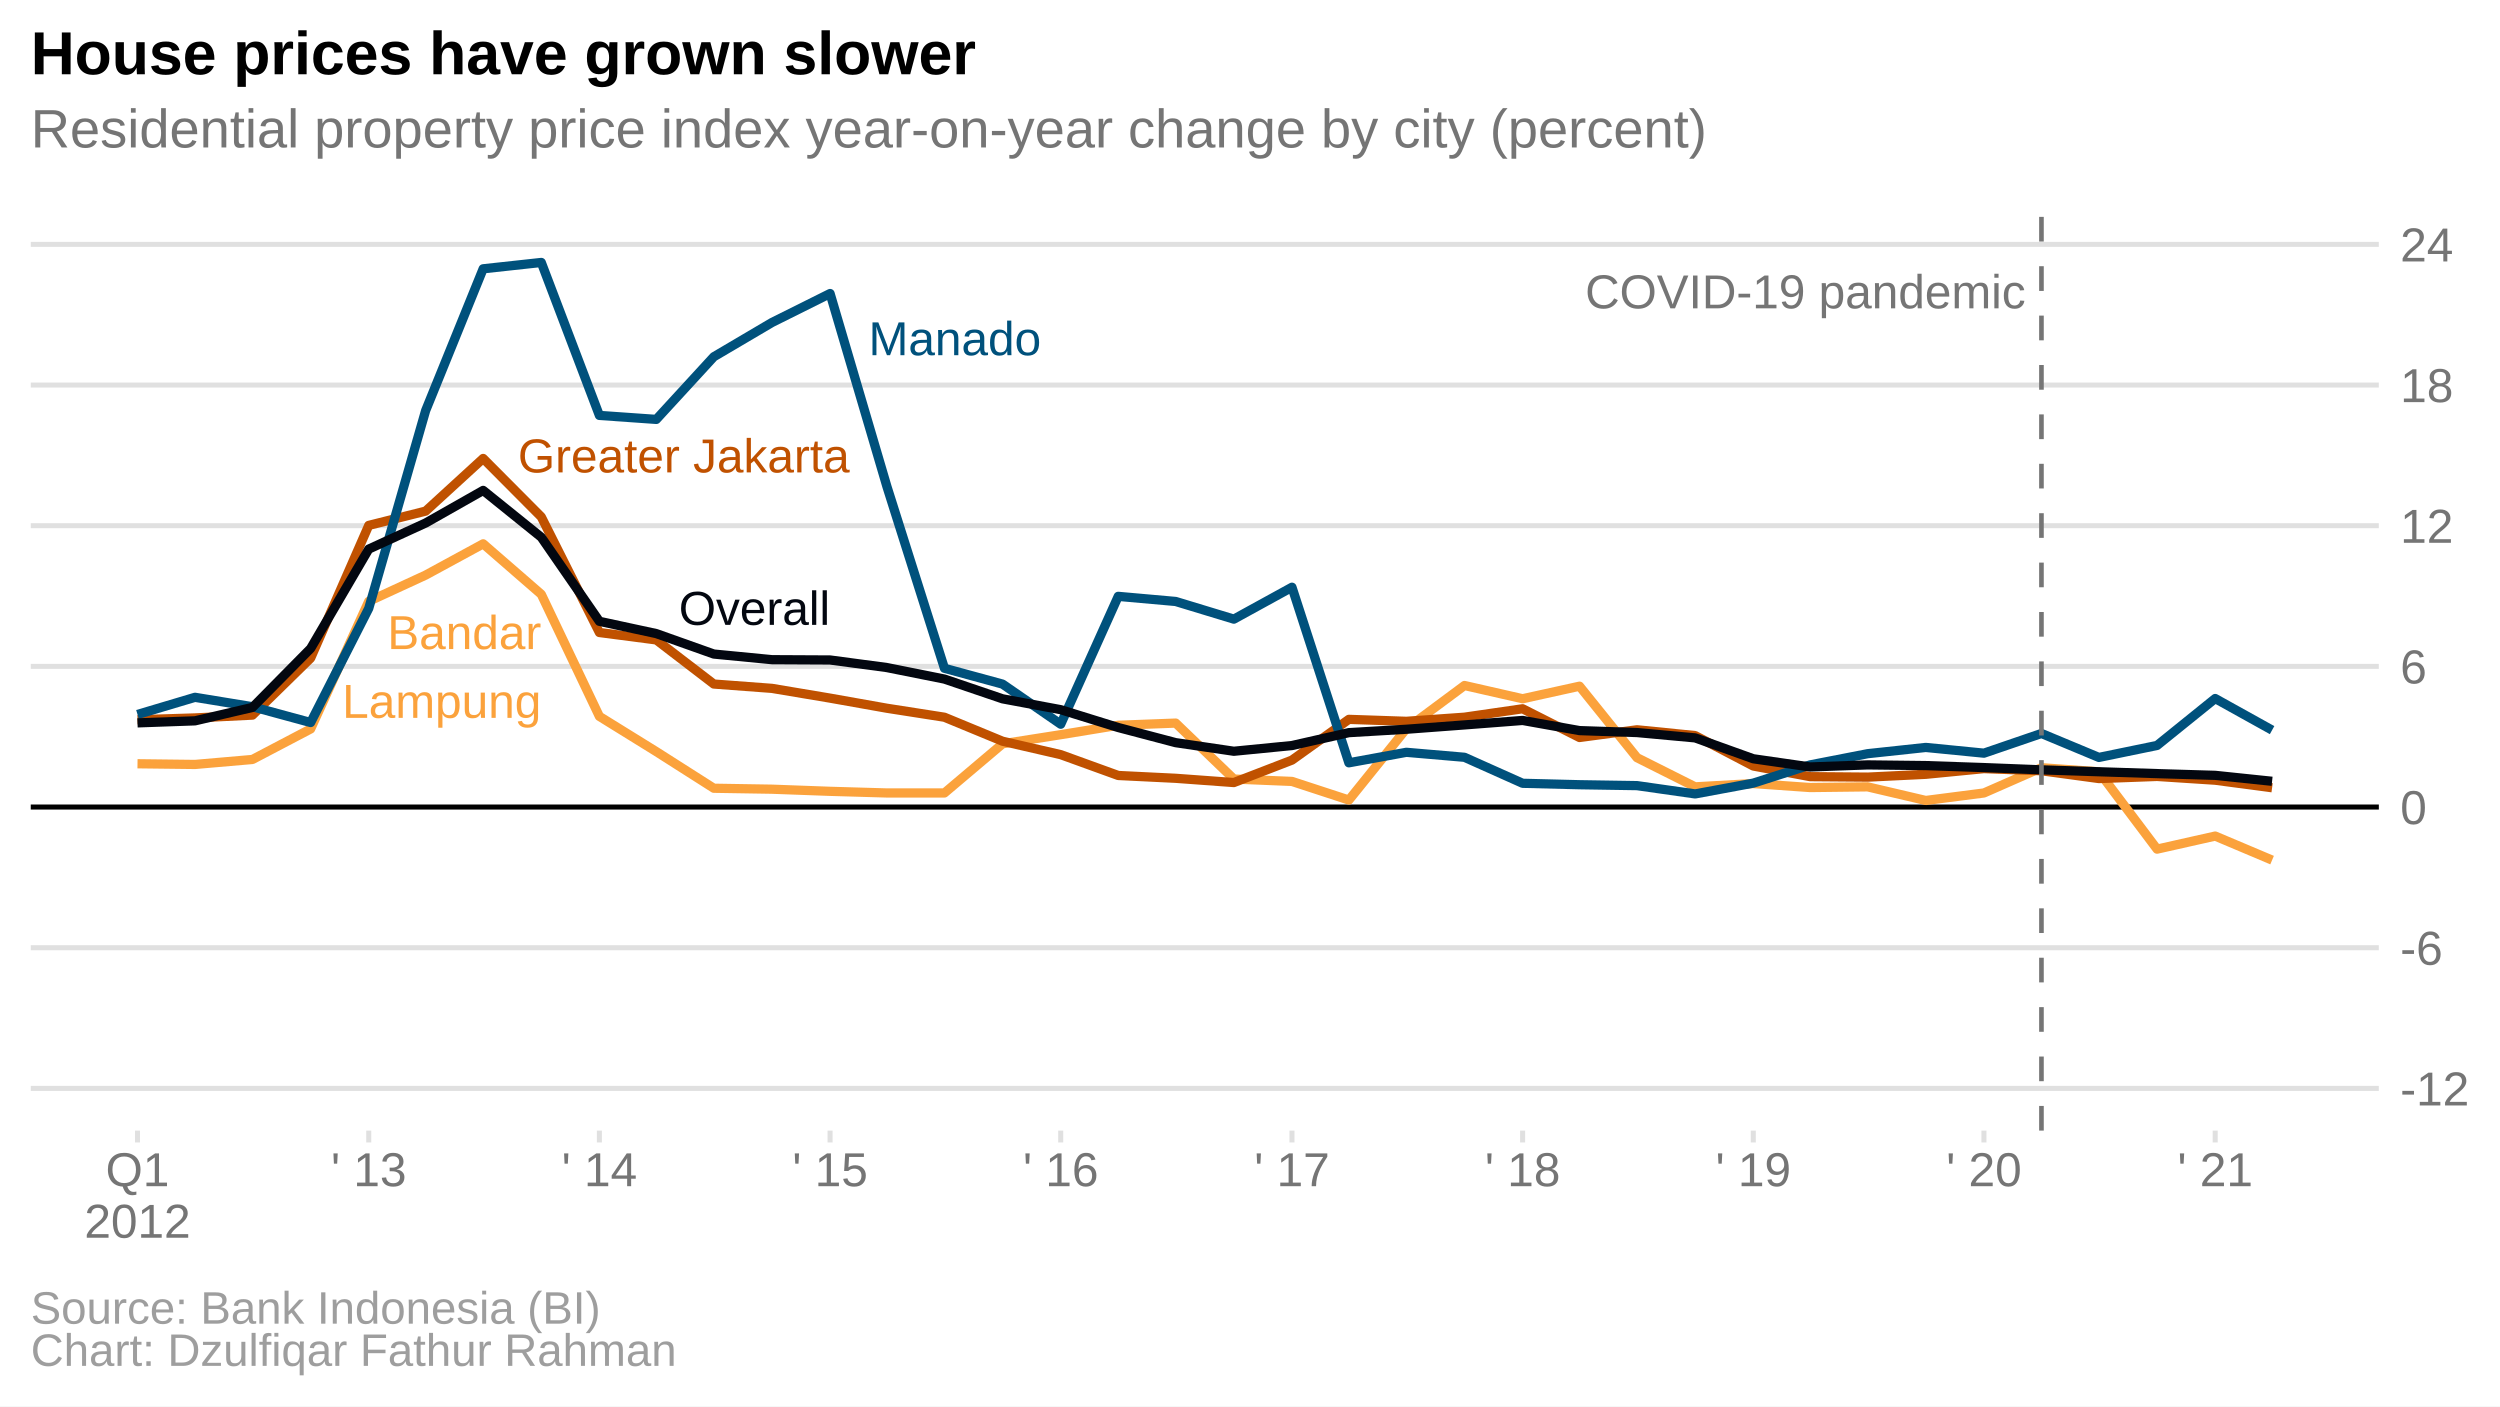
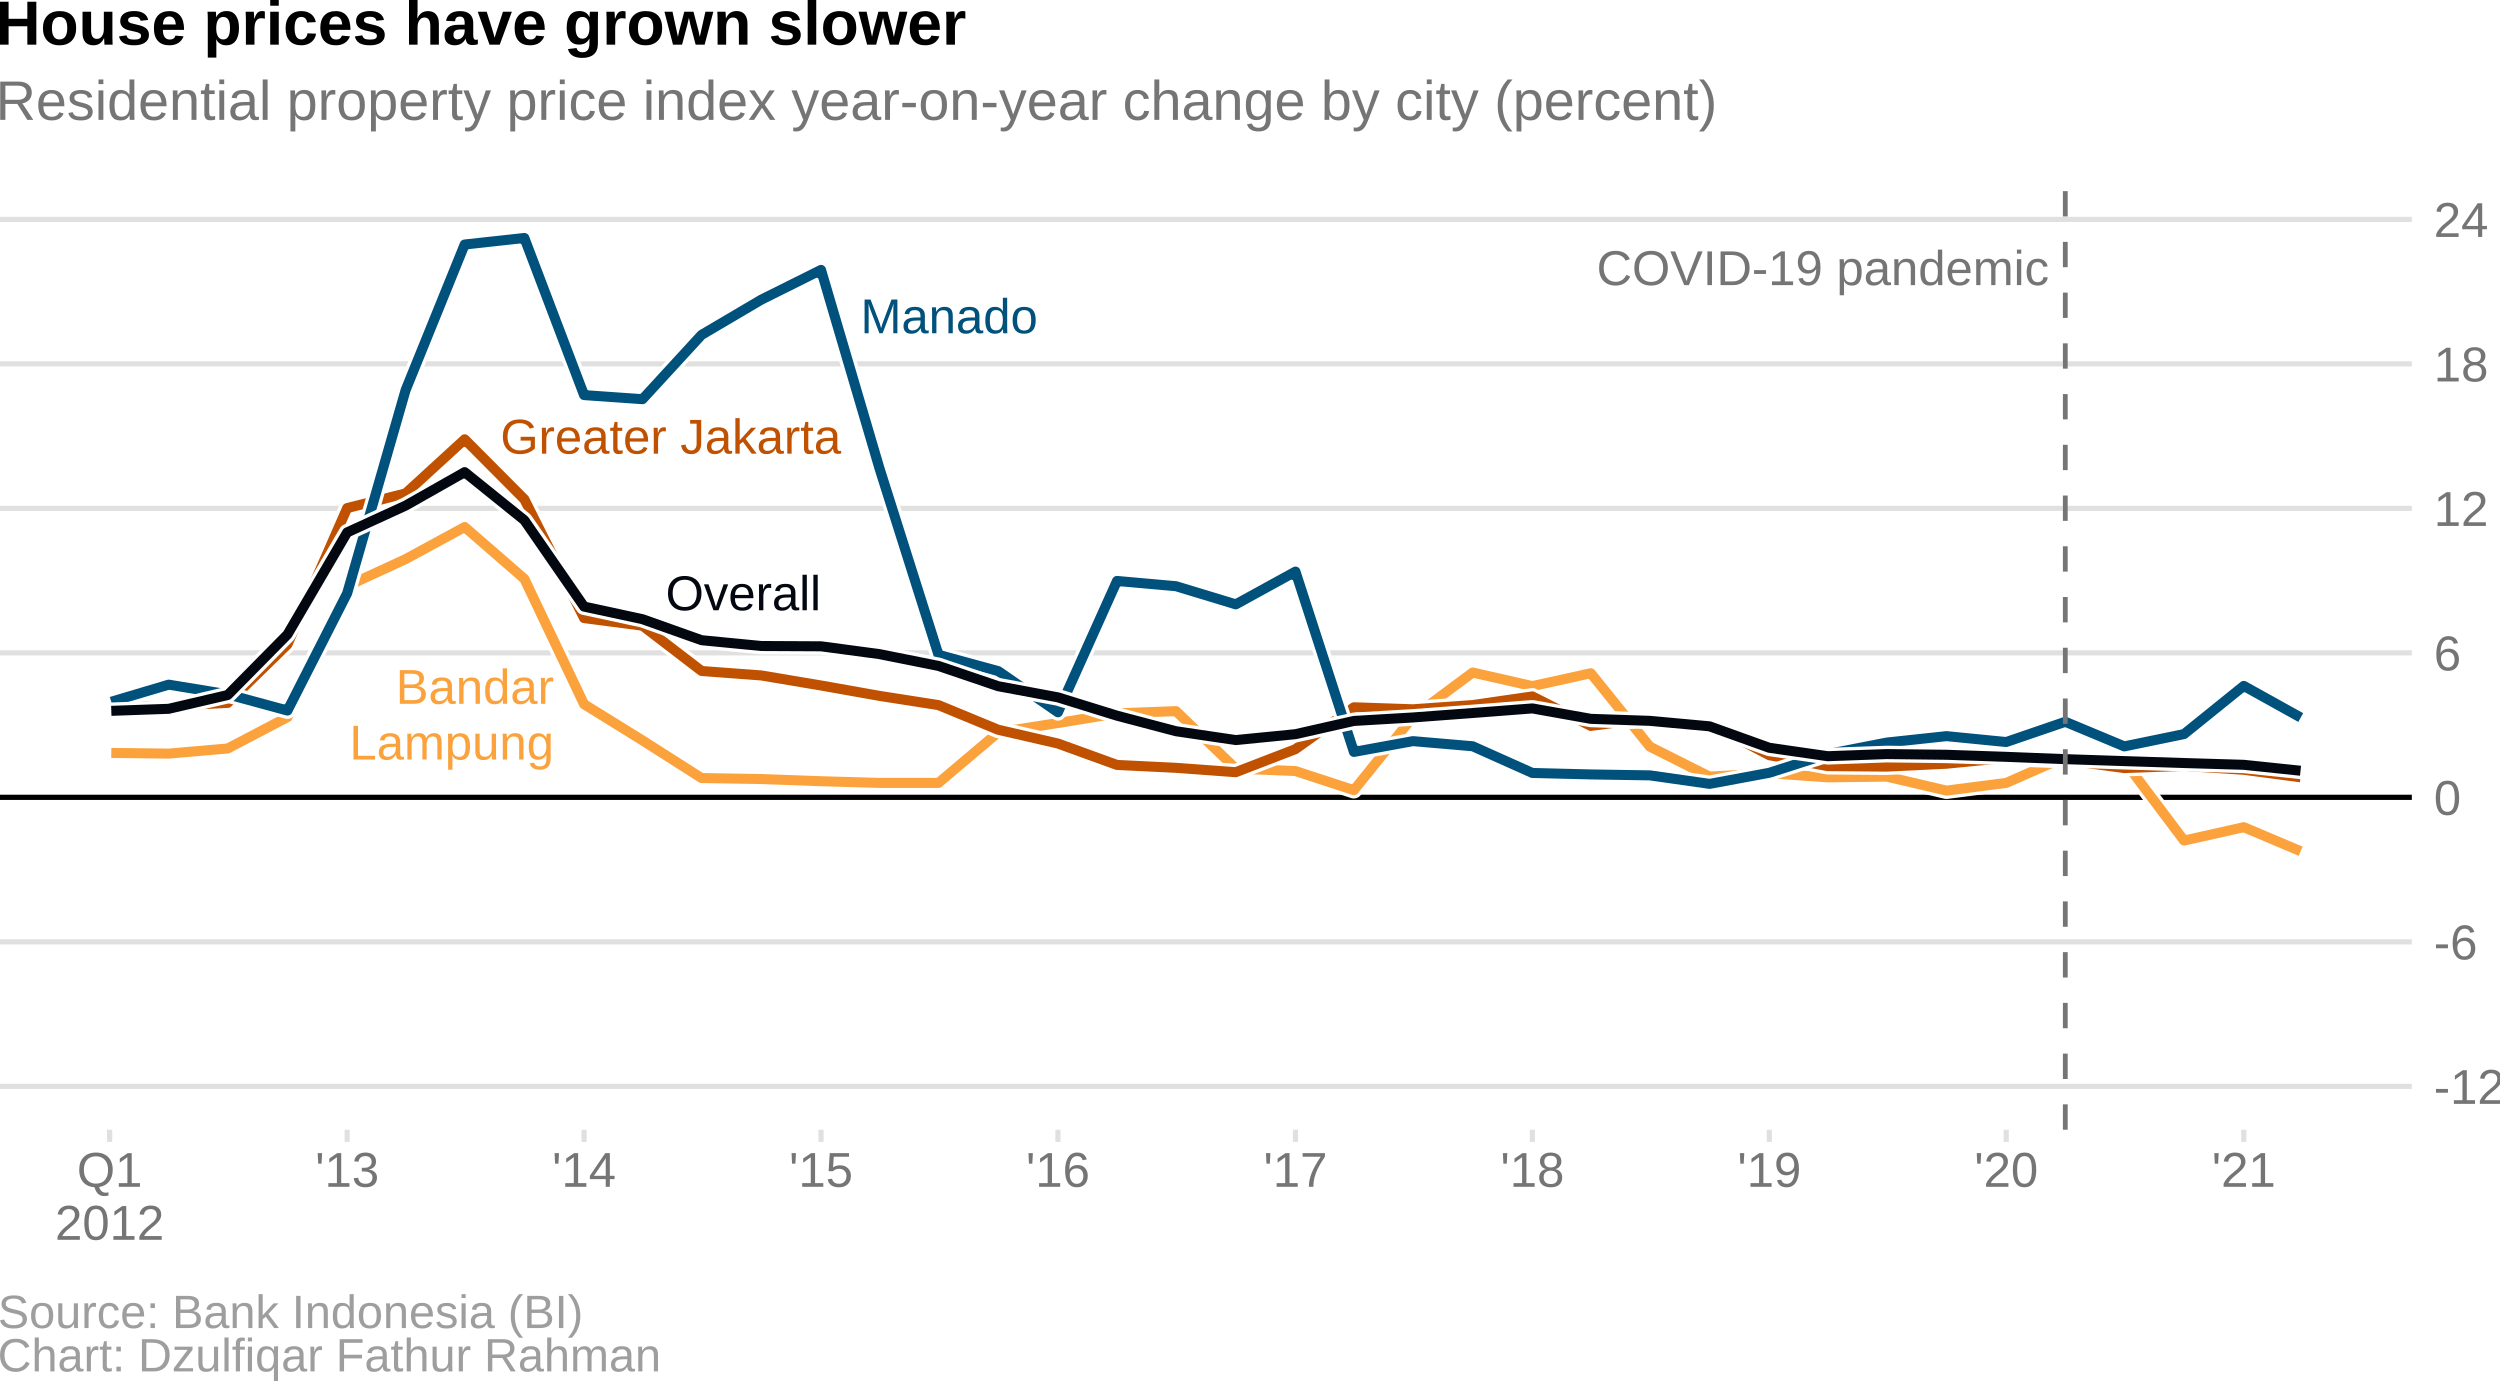
- <svg xmlns="http://www.w3.org/2000/svg" class="svglite" width="576.00pt" height="324.00pt" viewBox="0 0 576.00 324.00">
-   <defs>
-     <style type="text/css">
+ <svg xmlns="http://www.w3.org/2000/svg" class="svglite" width="560.768pt" height="309.698pt" viewBox="0 0 560.768 309.698" version="1.1" id="svg3836">
+   <defs id="defs3674">
+     <style type="text/css" id="style3672">
    .svglite line, .svglite polyline, .svglite polygon, .svglite path, .svglite rect, .svglite circle {
      fill: none;
      stroke: #000000;
      stroke-linecap: round;
      stroke-linejoin: round;
      stroke-miterlimit: 10.00;
    }
  </style>
  </defs>
-   <rect width="100%" height="100%" style="stroke: none; fill: #FFFFFF;" />
-   <defs>
+   <rect width="100%" height="100%" style="fill:#ffffff;stroke:none" id="rect3676" x="-7.562" y="-7.089" />
+   <defs id="defs3681">
    <clipPath id="cpMC4wMHw1NzYuMDB8MC4wMHwzMjQuMDA=">
-       <rect x="0.00" y="0.00" width="576.00" height="324.00" />
+       <rect x="0" y="0" width="576" height="324" id="rect3678" />
    </clipPath>
  </defs>
-   <g clip-path="url(#cpMC4wMHw1NzYuMDB8MC4wMHwzMjQuMDA=)">
-     <rect x="0.00" y="0.00" width="576.00" height="324.00" style="stroke-width: 1.07; stroke: none; fill: #FFFFFF;" />
+   <g clip-path="url(#cpMC4wMHw1NzYuMDB8MC4wMHwzMjQuMDA=)" id="g3685" transform="translate(-7.561601,-7.088516)">
+     <rect x="0" y="0" width="576" height="324" style="fill:#ffffff;stroke:none;stroke-width:1.07" id="rect3683" />
  </g>
-   <defs>
+   <defs id="defs3690">
    <clipPath id="cpNy4wOXw1NDguMDh8NDYuNTh8MjYwLjQ5">
-       <rect x="7.09" y="46.58" width="540.99" height="213.91" />
+       <rect x="7.09" y="46.58" width="540.99" height="213.91" id="rect3687" />
    </clipPath>
  </defs>
-   <g clip-path="url(#cpNy4wOXw1NDguMDh8NDYuNTh8MjYwLjQ5)">
-     <rect x="7.09" y="46.58" width="540.99" height="213.91" style="stroke-width: 1.07; stroke: none; fill: #FFFFFF;" />
-     <polyline points="7.09,250.77 548.08,250.77 " style="stroke-width: 1.16; stroke: #E0E0E0; stroke-linecap: butt;" />
-     <polyline points="7.09,218.36 548.08,218.36 " style="stroke-width: 1.16; stroke: #E0E0E0; stroke-linecap: butt;" />
-     <polyline points="7.09,185.94 548.08,185.94 " style="stroke-width: 1.16; stroke: #E0E0E0; stroke-linecap: butt;" />
-     <polyline points="7.09,153.53 548.08,153.53 " style="stroke-width: 1.16; stroke: #E0E0E0; stroke-linecap: butt;" />
-     <polyline points="7.09,121.12 548.08,121.12 " style="stroke-width: 1.16; stroke: #E0E0E0; stroke-linecap: butt;" />
-     <polyline points="7.09,88.71 548.08,88.71 " style="stroke-width: 1.16; stroke: #E0E0E0; stroke-linecap: butt;" />
-     <polyline points="7.09,56.30 548.08,56.30 " style="stroke-width: 1.16; stroke: #E0E0E0; stroke-linecap: butt;" />
-     <line x1="7.09" y1="185.94" x2="548.08" y2="185.94" style="stroke-width: 1.16; stroke-linecap: butt;" />
-     <polyline points="31.68,175.97 44.93,176.13 58.17,174.98 71.57,167.95 84.96,138.55 98.07,132.50 111.32,125.30 124.71,136.93 138.10,165.05 151.21,173.17 164.46,181.61 177.85,181.83 191.25,182.32 204.35,182.70 217.60,182.70 230.99,171.37 244.39,169.27 257.64,167.10 270.88,166.60 284.28,179.49 297.67,180.04 310.78,184.33 324.03,167.88 337.42,157.94 350.81,160.99 363.92,158.10 377.17,174.57 390.56,181.29 403.96,180.53 417.06,181.45 430.31,181.29 443.70,184.43 457.10,182.70 470.35,176.88 483.59,177.82 496.99,195.64 510.38,192.63 523.49,198.17 " style="stroke-width: 2.13; stroke: #FBA23C; stroke-linecap: butt;" />
-     <polyline points="31.68,165.83 44.93,165.41 58.17,164.76 71.57,151.64 84.96,121.05 98.07,117.76 111.32,105.63 124.71,119.09 138.10,145.73 151.21,147.44 164.46,157.60 177.85,158.60 191.25,160.85 204.35,163.18 217.60,165.25 230.99,170.78 244.39,173.87 257.64,178.67 270.88,179.32 284.28,180.30 297.67,175.13 310.78,165.74 324.03,166.19 337.42,165.24 350.81,163.30 363.92,169.92 377.17,168.14 390.56,169.48 403.96,176.49 417.06,178.94 430.31,179.05 443.70,178.40 457.10,177.09 470.35,177.58 483.59,179.38 496.99,178.89 510.38,179.76 523.49,181.50 " style="stroke-width: 2.13; stroke: #C05100; stroke-linecap: butt;" />
-     <polyline points="31.68,164.61 44.93,160.66 58.17,162.83 71.57,166.47 84.96,140.17 98.07,94.59 111.32,61.93 124.71,60.47 138.10,95.71 151.21,96.63 164.46,82.20 177.85,74.31 191.25,67.63 204.35,112.11 217.60,153.97 230.99,157.62 244.39,166.86 257.64,137.40 270.88,138.58 284.28,142.65 297.67,135.30 310.78,175.75 324.03,173.33 337.42,174.48 350.81,180.47 363.92,180.80 377.17,181.01 390.56,182.92 403.96,180.43 417.06,176.23 430.31,173.65 443.70,172.21 457.10,173.53 470.35,168.99 483.59,174.51 496.99,171.75 510.38,160.94 523.49,168.22 " style="stroke-width: 2.13; stroke: #00517C; stroke-linecap: butt;" />
-     <polyline points="31.68,166.55 44.93,166.08 58.17,162.99 71.57,149.41 84.96,126.51 98.07,120.50 111.32,112.99 124.71,123.78 138.10,143.15 151.21,145.98 164.46,150.69 177.85,151.99 191.25,152.06 204.35,153.81 217.60,156.46 230.99,161.01 244.39,163.51 257.64,167.62 270.88,171.11 284.28,173.09 297.67,171.77 310.78,168.80 324.03,168.02 337.42,167.02 350.81,165.99 363.92,168.33 377.17,168.78 390.56,170.01 403.96,174.82 417.06,176.71 430.31,176.23 443.70,176.39 457.10,176.85 470.35,177.37 483.59,177.81 496.99,178.24 510.38,178.64 523.49,180.01 " style="stroke-width: 2.13; stroke: #030710; stroke-linecap: butt;" />
-     <line x1="470.35" y1="260.49" x2="470.35" y2="46.58" style="stroke-width: 1.07; stroke: #757575; stroke-dasharray: 5.69,5.69; stroke-linecap: butt;" />
-     <text x="466.71" y="71.04" text-anchor="end" style="font-size: 11.00px; fill: #757575; font-family: Arial;" textLength="101.51px" lengthAdjust="spacingAndGlyphs">COVID-19 pandemic</text>
-     <text x="239.87" y="81.84" text-anchor="end" style="font-size: 11.00px; fill: #00517C; font-family: Arial;" textLength="39.77px" lengthAdjust="spacingAndGlyphs">Manado</text>
-     <text x="191.25" y="143.97" text-anchor="end" style="font-size: 11.00px; fill: #030710; font-family: Arial;" textLength="34.85px" lengthAdjust="spacingAndGlyphs">Overall</text>
-     <text x="195.76" y="108.85" text-anchor="end" style="font-size: 11.00px; fill: #C05100; font-family: Arial;" textLength="76.46px" lengthAdjust="spacingAndGlyphs">Greater Jakarta</text>
-     <text x="124.71" y="149.55" text-anchor="end" style="font-size: 11.00px; fill: #FBA23C; font-family: Arial;" textLength="35.48px" lengthAdjust="spacingAndGlyphs">Bandar</text>
-     <text x="124.71" y="165.39" text-anchor="end" style="font-size: 11.00px; fill: #FBA23C; font-family: Arial;" textLength="45.89px" lengthAdjust="spacingAndGlyphs">Lampung</text>
+   <g clip-path="url(#cpNy4wOXw1NDguMDh8NDYuNTh8MjYwLjQ5)" id="g3732" transform="translate(-7.09,-7.088516)">
+     <rect x="7.09" y="46.58" width="540.99" height="213.91" style="fill:#ffffff;stroke:none;stroke-width:1.07" id="rect3692" />
+     <polyline points="7.09,250.77 548.08,250.77 " style="stroke:#e0e0e0;stroke-width:1.16;stroke-linecap:butt" id="polyline3694" />
+     <polyline points="7.09,218.36 548.08,218.36 " style="stroke:#e0e0e0;stroke-width:1.16;stroke-linecap:butt" id="polyline3696" />
+     <polyline points="7.09,185.94 548.08,185.94 " style="stroke:#e0e0e0;stroke-width:1.16;stroke-linecap:butt" id="polyline3698" />
+     <polyline points="7.09,153.53 548.08,153.53 " style="stroke:#e0e0e0;stroke-width:1.16;stroke-linecap:butt" id="polyline3700" />
+     <polyline points="7.09,121.12 548.08,121.12 " style="stroke:#e0e0e0;stroke-width:1.16;stroke-linecap:butt" id="polyline3702" />
+     <polyline points="7.09,88.71 548.08,88.71 " style="stroke:#e0e0e0;stroke-width:1.16;stroke-linecap:butt" id="polyline3704" />
+     <polyline points="7.09,56.30 548.08,56.30 " style="stroke:#e0e0e0;stroke-width:1.16;stroke-linecap:butt" id="polyline3706" />
+     <line x1="7.09" y1="185.94" x2="548.08" y2="185.94" style="stroke-width:1.16;stroke-linecap:butt" id="line3708" />
+     <path style="color:#000000;fill:#fba23c;stroke:#ffffff;stroke-width:0.75;stroke-linejoin:round;stroke-miterlimit:10;stroke-dasharray:none;stroke-opacity:1" d="m 110.604,123.982 -13.207,7.176 -13.064,6.029 a 1.5,1.5 0 0 0 -0.736,0.74 l -13.178,28.934 -12.678,6.65 -12.867,1.117 -13.176,-0.158 -0.035,3 13.25,0.16 a 1.5,1.5 0 0 0 0.148,-0.006 l 13.238,-1.15 a 1.5,1.5 0 0 0 0.568,-0.166 l 13.4,-7.031 a 1.5,1.5 0 0 0 0.668,-0.705 l 13.158,-28.895 12.605,-5.816 a 1.5,1.5 0 0 0 0.088,-0.043 l 12.334,-6.703 12.369,10.742 13.256,27.838 a 1.5,1.5 0 0 0 0.564,0.631 l 13.102,8.113 13.242,8.436 a 1.5,1.5 0 0 0 0.781,0.234 l 13.375,0.221 13.385,0.488 a 1.5,1.5 0 0 0 0.012,0.002 l 13.1,0.379 a 1.5,1.5 0 0 0 0.043,0 h 13.25 a 1.5,1.5 0 0 0 0.969,-0.354 l 13.07,-11.059 12.984,-2.035 a 1.5,1.5 0 0 0 0.01,-0.002 l 13.158,-2.154 12.508,-0.473 12.941,12.447 a 1.5,1.5 0 0 0 0.979,0.418 l 13.182,0.541 12.914,4.227 a 1.5,1.5 0 0 0 1.633,-0.484 l 13.131,-16.301 12.682,-9.414 12.717,2.896 a 1.5,1.5 0 0 0 0.656,0.002 l 12.201,-2.689 12.668,15.744 a 1.5,1.5 0 0 0 0.496,0.4 l 13.389,6.721 a 1.5,1.5 0 0 0 0.758,0.156 l 13.305,-0.754 13.006,0.914 a 1.5,1.5 0 0 0 0.123,0.002 l 13.066,-0.156 13.213,3.098 a 1.5,1.5 0 0 0 0.535,0.027 l 13.4,-1.73 a 1.5,1.5 0 0 0 0.41,-0.113 l 12.91,-5.672 12.189,0.865 12.988,17.273 a 1.5,1.5 0 0 0 1.527,0.562 l 12.922,-2.904 12.666,5.352 1.168,-2.762 -13.109,-5.541 a 1.5,1.5 0 0 0 -0.914,-0.082 l -12.443,2.799 -12.818,-17.047 a 1.5,1.5 0 0 0 -1.094,-0.594 l -13.238,-0.941 a 1.5,1.5 0 0 0 -0.711,0.123 l -13.053,5.734 -12.916,1.668 -13.125,-3.078 a 1.5,1.5 0 0 0 -0.361,-0.039 l -13.188,0.158 -13.039,-0.916 a 1.5,1.5 0 0 0 -0.189,0 l -13,0.736 -12.74,-6.395 -13.047,-16.215 a 1.5,1.5 0 0 0 -1.49,-0.525 l -12.783,2.818 -13.061,-2.977 a 1.5,1.5 0 0 0 -1.229,0.26 l -13.389,9.939 a 1.5,1.5 0 0 0 -0.275,0.264 l -12.6,15.643 -12.125,-3.967 a 1.5,1.5 0 0 0 -0.404,-0.074 l -12.822,-0.527 -12.99,-12.494 a 1.5,1.5 0 0 0 -1.096,-0.418 l -13.24,0.5 a 1.5,1.5 0 0 0 -0.186,0.018 l -13.246,2.17 -13.395,2.1 a 1.5,1.5 0 0 0 -0.736,0.336 l -12.971,10.975 h -12.68 l -13.072,-0.379 -13.395,-0.49 a 1.5,1.5 0 0 0 -0.029,0 l -12.967,-0.213 -12.893,-8.213 a 1.5,1.5 0 0 0 -0.016,-0.01 l -12.734,-7.887 -13.201,-27.723 a 1.5,1.5 0 0 0 -0.371,-0.488 L 112.303,124.168 a 1.5,1.5 0 0 0 -1.699,-0.186 z" id="polyline3710" />
+     <path style="color:#000000;fill:#c05100;stroke:#ffffff;stroke-width:0.75;stroke-linejoin:round;stroke-miterlimit:10;stroke-dasharray:none;stroke-opacity:1" d="m 110.307,104.523 -12.969,11.873 -12.742,3.199 a 1.5,1.5 0 0 0 -1.01,0.854 l -13.273,30.322 -12.785,12.518 -12.658,0.623 -13.236,0.418 0.094,3 13.25,-0.42 a 1.5,1.5 0 0 0 0.027,-0.002 l 13.24,-0.65 a 1.5,1.5 0 0 0 0.975,-0.426 L 72.619,152.711 a 1.5,1.5 0 0 0 0.324,-0.469 l 13.096,-29.916 12.396,-3.111 a 1.5,1.5 0 0 0 0.646,-0.348 l 12.189,-11.158 12.205,12.27 13.283,26.426 a 1.5,1.5 0 0 0 1.146,0.812 l 12.711,1.658 12.93,9.916 a 1.5,1.5 0 0 0 0.801,0.305 l 13.322,0.994 13.324,2.238 13.094,2.328 a 1.5,1.5 0 0 0 0.031,0.006 l 13.072,2.043 13.227,5.461 a 1.5,1.5 0 0 0 0.234,0.076 l 13.312,3.068 13.164,4.77 a 1.5,1.5 0 0 0 0.438,0.088 l 13.223,0.648 13.381,0.98 a 1.5,1.5 0 0 0 0.65,-0.098 l 13.391,-5.17 a 1.5,1.5 0 0 0 0.332,-0.18 l 12.695,-9.094 12.74,0.434 a 1.5,1.5 0 0 0 0.158,-0.004 l 13.389,-0.949 a 1.5,1.5 0 0 0 0.109,-0.012 l 12.922,-1.873 12.688,6.408 a 1.5,1.5 0 0 0 0.875,0.146 l 13.076,-1.756 12.926,1.293 13.145,6.875 a 1.5,1.5 0 0 0 0.418,0.146 l 13.102,2.449 a 1.5,1.5 0 0 0 0.262,0.025 l 13.25,0.111 a 1.5,1.5 0 0 0 0.086,-0.002 l 13.391,-0.65 a 1.5,1.5 0 0 0 0.072,-0.006 l 13.299,-1.301 13.076,0.484 13.168,1.791 a 1.5,1.5 0 0 0 0.256,0.012 l 13.324,-0.486 13.264,0.861 13.061,1.732 0.395,-2.973 -13.109,-1.74 a 1.5,1.5 0 0 0 -0.102,-0.01 l -13.389,-0.871 a 1.5,1.5 0 0 0 -0.152,-0.002 l -13.271,0.486 -13.111,-1.783 a 1.5,1.5 0 0 0 -0.146,-0.014 l -13.25,-0.488 a 1.5,1.5 0 0 0 -0.203,0.006 l -13.363,1.307 -13.311,0.645 -13.074,-0.107 -12.748,-2.385 -13.201,-6.906 a 1.5,1.5 0 0 0 -0.547,-0.162 l -13.389,-1.342 a 1.5,1.5 0 0 0 -0.35,0.008 l -12.789,1.717 -12.695,-6.41 a 1.5,1.5 0 0 0 -0.891,-0.145 l -13.336,1.932 -13.258,0.939 -13.172,-0.447 a 1.5,1.5 0 0 0 -0.924,0.281 l -12.955,9.277 -12.896,4.98 -13.064,-0.955 a 1.5,1.5 0 0 0 -0.037,-0.002 l -13.014,-0.639 -13.039,-4.725 a 1.5,1.5 0 0 0 -0.174,-0.051 l -13.279,-3.062 -13.275,-5.482 a 1.5,1.5 0 0 0 -0.34,-0.096 l -13.234,-2.066 -13.086,-2.328 a 1.5,1.5 0 0 0 -0.014,-0.002 l -13.4,-2.25 a 1.5,1.5 0 0 0 -0.137,-0.018 l -12.943,-0.967 -12.895,-9.887 a 1.5,1.5 0 0 0 -0.719,-0.297 l -12.322,-1.607 -13.031,-25.93 a 1.5,1.5 0 0 0 -0.277,-0.385 l -13.391,-13.459 a 1.5,1.5 0 0 0 -2.076,-0.049 z" id="polyline3712" />
+     <path style="color:#000000;fill:#00517c;stroke:#ffffff;stroke-width:0.75;stroke-linejoin:round;stroke-miterlimit:10;stroke-dasharray:none;stroke-opacity:1" d="m 124.547,58.979 -13.389,1.461 a 1.5,1.5 0 0 0 -1.229,0.926 L 96.68,94.025 a 1.5,1.5 0 0 0 -0.051,0.15 L 83.559,139.617 70.787,164.703 58.562,161.383 a 1.5,1.5 0 0 0 -0.15,-0.033 l -13.24,-2.17 a 1.5,1.5 0 0 0 -0.67,0.043 l -13.25,3.949 0.857,2.875 12.918,-3.852 12.824,2.102 13.326,3.621 a 1.5,1.5 0 0 0 1.729,-0.768 l 13.391,-26.301 a 1.5,1.5 0 0 0 0.105,-0.266 l 13.088,-45.504 12.883,-31.756 11.346,-1.238 12.979,34.156 a 1.5,1.5 0 0 0 1.297,0.965 l 13.111,0.92 a 1.5,1.5 0 0 0 1.209,-0.482 l 13.1,-14.266 13.152,-7.75 11.75,-5.857 12.594,42.762 a 1.5,1.5 0 0 0 0.01,0.029 l 13.25,41.859 a 1.5,1.5 0 0 0 1.035,0.996 l 13.144,3.582 13.189,9.096 a 1.5,1.5 0 0 0 2.219,-0.621 l 12.812,-28.486 12.021,1.072 13.252,4.025 a 1.5,1.5 0 0 0 1.158,-0.121 l 11.801,-6.477 12.551,38.725 a 1.5,1.5 0 0 0 1.695,1.014 l 13.053,-2.385 12.938,1.111 13.158,5.887 a 1.5,1.5 0 0 0 0.574,0.129 l 13.111,0.33 a 1.5,1.5 0 0 0 0.014,0.002 l 13.154,0.207 13.297,1.896 a 1.5,1.5 0 0 0 0.486,-0.01 l 13.4,-2.49 a 1.5,1.5 0 0 0 0.184,-0.047 l 13.016,-4.172 13.1,-2.551 13.174,-1.416 13.246,1.305 a 1.5,1.5 0 0 0 0.633,-0.074 l 12.713,-4.355 12.715,5.301 a 1.5,1.5 0 0 0 0.879,0.084 l 13.4,-2.76 a 1.5,1.5 0 0 0 0.639,-0.301 l 12.604,-10.176 12.227,6.789 1.457,-2.623 -13.111,-7.279 a 1.5,1.5 0 0 0 -1.67,0.145 l -13.107,10.58 -12.59,2.594 -12.812,-5.342 a 1.5,1.5 0 0 0 -1.064,-0.035 l -12.941,4.436 -13.074,-1.289 a 1.5,1.5 0 0 0 -0.309,0.002 l -13.389,1.439 a 1.5,1.5 0 0 0 -0.127,0.019 l -13.25,2.58 a 1.5,1.5 0 0 0 -0.172,0.043 l -13.01,4.172 -13.064,2.428 -13.146,-1.875 a 1.5,1.5 0 0 0 -0.188,-0.016 l -13.242,-0.209 -12.803,-0.322 -13.115,-5.867 a 1.5,1.5 0 0 0 -0.484,-0.125 l -13.391,-1.15 a 1.5,1.5 0 0 0 -0.398,0.018 l -11.957,2.186 -12.705,-39.201 a 1.5,1.5 0 0 0 -2.15,-0.854 l -12.836,7.047 -12.795,-3.887 a 1.5,1.5 0 0 0 -0.303,-0.059 l -13.24,-1.18 a 1.5,1.5 0 0 0 -1.502,0.879 l -12.512,27.818 -11.918,-8.219 a 1.5,1.5 0 0 0 -0.457,-0.213 l -12.602,-3.434 -12.998,-41.066 -13.096,-44.465 a 1.5,1.5 0 0 0 -2.109,-0.92 l -13.398,6.68 a 1.5,1.5 0 0 0 -0.094,0.051 l -13.389,7.891 a 1.5,1.5 0 0 0 -0.344,0.277 L 150.594,95.084 139.162,94.281 126.111,59.938 a 1.5,1.5 0 0 0 -1.564,-0.959 z" id="polyline3714" />
+     <path style="color:#000000;fill:#030710;stroke:#ffffff;stroke-width:0.75;stroke-linejoin:round;stroke-miterlimit:10;stroke-dasharray:none;stroke-opacity:1" d="m 110.58,111.686 -13.193,7.479 -13.053,5.982 a 1.5,1.5 0 0 0 -0.668,0.605 l -13.297,22.738 -12.963,13.137 -12.676,2.959 -13.104,0.465 0.105,2.998 13.25,-0.471 a 1.5,1.5 0 0 0 0.289,-0.037 l 13.24,-3.09 a 1.5,1.5 0 0 0 0.727,-0.408 l 13.4,-13.58 a 1.5,1.5 0 0 0 0.227,-0.295 l 13.15,-22.492 12.68,-5.812 a 1.5,1.5 0 0 0 0.115,-0.059 l 12.361,-7.008 12.428,10.016 13.266,19.191 a 1.5,1.5 0 0 0 0.918,0.613 l 13.016,2.809 13.158,4.678 a 1.5,1.5 0 0 0 0.357,0.08 l 13.391,1.299 a 1.5,1.5 0 0 0 0.137,0.008 l 13.305,0.068 12.957,1.732 13.105,2.621 13.299,4.518 a 1.5,1.5 0 0 0 0.207,0.055 l 13.314,2.484 13.166,4.084 a 1.5,1.5 0 0 0 0.062,0.018 l 13.24,3.49 a 1.5,1.5 0 0 0 0.162,0.033 l 13.4,1.98 a 1.5,1.5 0 0 0 0.367,0.008 l 13.389,-1.318 a 1.5,1.5 0 0 0 0.186,-0.031 l 12.988,-2.941 13.127,-0.773 a 1.5,1.5 0 0 0 0.025,-0.002 l 13.389,-1 a 1.5,1.5 0 0 0 0.004,0 l 13.199,-1.016 12.922,2.307 a 1.5,1.5 0 0 0 0.213,0.023 l 13.207,0.447 13.156,1.209 13.221,4.746 a 1.5,1.5 0 0 0 0.293,0.072 l 13.1,1.891 a 1.5,1.5 0 0 0 0.27,0.014 l 13.213,-0.479 13.338,0.16 13.379,0.459 13.246,0.52 a 1.5,1.5 0 0 0 0.01,0 l 13.24,0.439 13.4,0.43 a 1.5,1.5 0 0 0 0.004,0.002 l 13.334,0.396 13.055,1.365 0.312,-2.984 -13.111,-1.369 a 1.5,1.5 0 0 0 -0.111,-0.008 l -13.387,-0.4 -13.398,-0.43 -13.234,-0.439 -13.246,-0.52 a 1.5,1.5 0 0 0 -0.006,0 L 443.752,174.891 a 1.5,1.5 0 0 0 -0.033,0 l -13.391,-0.16 a 1.5,1.5 0 0 0 -0.072,0 l -13.115,0.477 -12.816,-1.85 -13.258,-4.76 a 1.5,1.5 0 0 0 -0.369,-0.082 l -13.391,-1.229 a 1.5,1.5 0 0 0 -0.086,-0.006 l -13.143,-0.447 -13.004,-2.32 a 1.5,1.5 0 0 0 -0.379,-0.019 l -13.389,1.029 -13.377,1 -13.238,0.779 a 1.5,1.5 0 0 0 -0.242,0.035 l -13.02,2.949 -13.113,1.293 -13.135,-1.941 -13.129,-3.461 -13.219,-4.1 a 1.5,1.5 0 0 0 -0.168,-0.043 l -13.295,-2.48 -13.289,-4.516 a 1.5,1.5 0 0 0 -0.188,-0.051 l -13.25,-2.648 a 1.5,1.5 0 0 0 -0.096,-0.018 l -13.1,-1.75 a 1.5,1.5 0 0 0 -0.191,-0.012 l -13.332,-0.07 -13.137,-1.275 -13.076,-4.648 a 1.5,1.5 0 0 0 -0.186,-0.053 l -12.531,-2.705 -13.053,-18.881 a 1.5,1.5 0 0 0 -0.293,-0.316 l -13.389,-10.789 a 1.5,1.5 0 0 0 -1.682,-0.137 z" id="polyline3716" />
+     <line x1="470.35" y1="260.49" x2="470.35" y2="46.58" style="stroke:#757575;stroke-width:1.07;stroke-linecap:butt;stroke-dasharray:5.69, 5.69" id="line3718" />
+     <text x="466.71" y="71.04" text-anchor="end" style="font-size:11px;font-family:Arial;fill:#757575" textLength="101.51" lengthAdjust="spacingAndGlyphs" id="text3720">COVID-19 pandemic</text>
+     <text x="239.87" y="81.84" text-anchor="end" style="font-size:11px;font-family:Arial;fill:#00517c" textLength="39.77" lengthAdjust="spacingAndGlyphs" id="text3722">Manado</text>
+     <text x="191.25" y="143.97" text-anchor="end" style="font-size:11px;font-family:Arial;fill:#030710" textLength="34.85" lengthAdjust="spacingAndGlyphs" id="text3724">Overall</text>
+     <text x="195.76" y="108.85" text-anchor="end" style="font-size:11px;font-family:Arial;fill:#c05100" textLength="76.46" lengthAdjust="spacingAndGlyphs" id="text3726">Greater Jakarta</text>
+     <text x="124.71" y="149.55" text-anchor="end" style="font-size:11px;font-family:Arial;fill:#fba23c" textLength="35.48" lengthAdjust="spacingAndGlyphs" id="text3728" transform="translate(6.631579,15.41254)">Bandar</text>
+     <text x="124.71" y="165.39" text-anchor="end" style="font-size:11px;font-family:Arial;fill:#fba23c" textLength="45.89" lengthAdjust="spacingAndGlyphs" id="text3730" transform="translate(6.631579,12.07254)">Lampung</text>
  </g>
-   <g clip-path="url(#cpMC4wMHw1NzYuMDB8MC4wMHwzMjQuMDA=)">
-     <text x="553.01" y="254.70" style="font-size: 11.00px; fill: #757575; font-family: Arial;" textLength="15.90px" lengthAdjust="spacingAndGlyphs">-12</text>
-     <text x="553.01" y="222.29" style="font-size: 11.00px; fill: #757575; font-family: Arial;" textLength="9.78px" lengthAdjust="spacingAndGlyphs">-6</text>
-     <text x="553.01" y="189.88" style="font-size: 11.00px; fill: #757575; font-family: Arial;" textLength="6.12px" lengthAdjust="spacingAndGlyphs">0</text>
-     <text x="553.01" y="157.47" style="font-size: 11.00px; fill: #757575; font-family: Arial;" textLength="6.12px" lengthAdjust="spacingAndGlyphs">6</text>
-     <text x="553.01" y="125.06" style="font-size: 11.00px; fill: #757575; font-family: Arial;" textLength="12.24px" lengthAdjust="spacingAndGlyphs">12</text>
-     <text x="553.01" y="92.65" style="font-size: 11.00px; fill: #757575; font-family: Arial;" textLength="12.24px" lengthAdjust="spacingAndGlyphs">18</text>
-     <text x="553.01" y="60.24" style="font-size: 11.00px; fill: #757575; font-family: Arial;" textLength="12.24px" lengthAdjust="spacingAndGlyphs">24</text>
-     <polyline points="31.68,263.23 31.68,260.49 " style="stroke-width: 1.16; stroke: #E0E0E0; stroke-linecap: butt;" />
-     <polyline points="84.96,263.23 84.96,260.49 " style="stroke-width: 1.16; stroke: #E0E0E0; stroke-linecap: butt;" />
-     <polyline points="138.10,263.23 138.10,260.49 " style="stroke-width: 1.16; stroke: #E0E0E0; stroke-linecap: butt;" />
-     <polyline points="191.25,263.23 191.25,260.49 " style="stroke-width: 1.16; stroke: #E0E0E0; stroke-linecap: butt;" />
-     <polyline points="244.39,263.23 244.39,260.49 " style="stroke-width: 1.16; stroke: #E0E0E0; stroke-linecap: butt;" />
-     <polyline points="297.67,263.23 297.67,260.49 " style="stroke-width: 1.16; stroke: #E0E0E0; stroke-linecap: butt;" />
-     <polyline points="350.81,263.23 350.81,260.49 " style="stroke-width: 1.16; stroke: #E0E0E0; stroke-linecap: butt;" />
-     <polyline points="403.96,263.23 403.96,260.49 " style="stroke-width: 1.16; stroke: #E0E0E0; stroke-linecap: butt;" />
-     <polyline points="457.10,263.23 457.10,260.49 " style="stroke-width: 1.16; stroke: #E0E0E0; stroke-linecap: butt;" />
-     <polyline points="510.38,263.23 510.38,260.49 " style="stroke-width: 1.16; stroke: #E0E0E0; stroke-linecap: butt;" />
-     <text x="31.68" y="273.30" text-anchor="middle" style="font-size: 11.00px; fill: #757575; font-family: Arial;" textLength="14.68px" lengthAdjust="spacingAndGlyphs">Q1</text>
-     <text x="31.68" y="285.18" text-anchor="middle" style="font-size: 11.00px; fill: #757575; font-family: Arial;" textLength="24.48px" lengthAdjust="spacingAndGlyphs">2012</text>
-     <text x="84.96" y="273.30" text-anchor="middle" style="font-size: 11.00px; fill: #757575; font-family: Arial;" textLength="17.40px" lengthAdjust="spacingAndGlyphs">' 13</text>
-     <text x="138.10" y="273.30" text-anchor="middle" style="font-size: 11.00px; fill: #757575; font-family: Arial;" textLength="17.40px" lengthAdjust="spacingAndGlyphs">' 14</text>
-     <text x="191.25" y="273.30" text-anchor="middle" style="font-size: 11.00px; fill: #757575; font-family: Arial;" textLength="17.40px" lengthAdjust="spacingAndGlyphs">' 15</text>
-     <text x="244.39" y="273.30" text-anchor="middle" style="font-size: 11.00px; fill: #757575; font-family: Arial;" textLength="17.40px" lengthAdjust="spacingAndGlyphs">' 16</text>
-     <text x="297.67" y="273.30" text-anchor="middle" style="font-size: 11.00px; fill: #757575; font-family: Arial;" textLength="17.40px" lengthAdjust="spacingAndGlyphs">' 17</text>
-     <text x="350.81" y="273.30" text-anchor="middle" style="font-size: 11.00px; fill: #757575; font-family: Arial;" textLength="17.40px" lengthAdjust="spacingAndGlyphs">' 18</text>
-     <text x="403.96" y="273.30" text-anchor="middle" style="font-size: 11.00px; fill: #757575; font-family: Arial;" textLength="17.40px" lengthAdjust="spacingAndGlyphs">' 19</text>
-     <text x="457.10" y="273.30" text-anchor="middle" style="font-size: 11.00px; fill: #757575; font-family: Arial;" textLength="17.40px" lengthAdjust="spacingAndGlyphs">' 20</text>
-     <text x="510.38" y="273.30" text-anchor="middle" style="font-size: 11.00px; fill: #757575; font-family: Arial;" textLength="17.40px" lengthAdjust="spacingAndGlyphs">' 21</text>
-     <text x="7.09" y="33.98" style="font-size: 12.50px; fill: #757575; font-family: Arial;" textLength="61.83px" lengthAdjust="spacingAndGlyphs">Residential</text>
-     <text x="72.38" y="33.98" style="font-size: 12.50px; fill: #757575; font-family: Arial;" textLength="45.84px" lengthAdjust="spacingAndGlyphs">property</text>
-     <text x="121.69" y="33.98" style="font-size: 12.50px; fill: #757575; font-family: Arial;" textLength="27.09px" lengthAdjust="spacingAndGlyphs">price</text>
-     <text x="152.25" y="33.98" style="font-size: 12.50px; fill: #757575; font-family: Arial;" textLength="29.87px" lengthAdjust="spacingAndGlyphs">index</text>
-     <text x="185.59" y="33.98" style="font-size: 12.50px; fill: #757575; font-family: Arial;" textLength="70.83px" lengthAdjust="spacingAndGlyphs">year-on-year</text>
-     <text x="259.89" y="33.98" style="font-size: 12.50px; fill: #757575; font-family: Arial;" textLength="40.99px" lengthAdjust="spacingAndGlyphs">change</text>
-     <text x="304.35" y="33.98" style="font-size: 12.50px; fill: #757575; font-family: Arial;" textLength="13.20px" lengthAdjust="spacingAndGlyphs">by</text>
-     <text x="321.02" y="33.98" style="font-size: 12.50px; fill: #757575; font-family: Arial;" textLength="18.75px" lengthAdjust="spacingAndGlyphs">city</text>
-     <text x="343.24" y="33.98" style="font-size: 12.50px; fill: #757575; font-family: Arial;" textLength="50.00px" lengthAdjust="spacingAndGlyphs">(percent)</text>
-     <text x="7.09" y="17.11" style="font-size: 14.00px; font-weight: bold; font-family: Arial;" textLength="42.77px" lengthAdjust="spacingAndGlyphs">House</text>
-     <text x="53.74" y="17.11" style="font-size: 14.00px; font-weight: bold; font-family: Arial;" textLength="41.23px" lengthAdjust="spacingAndGlyphs">prices</text>
-     <text x="98.87" y="17.11" style="font-size: 14.00px; font-weight: bold; font-family: Arial;" textLength="31.90px" lengthAdjust="spacingAndGlyphs">have</text>
-     <text x="134.65" y="17.11" style="font-size: 14.00px; font-weight: bold; font-family: Arial;" textLength="41.98px" lengthAdjust="spacingAndGlyphs">grown</text>
-     <text x="180.51" y="17.11" style="font-size: 14.00px; font-weight: bold; font-family: Arial;" textLength="44.34px" lengthAdjust="spacingAndGlyphs">slower</text>
-     <text x="7.09" y="304.98" style="font-size: 10.50px; fill: #9E9E9E; font-family: Arial;" textLength="36.18px" lengthAdjust="spacingAndGlyphs">Source:</text>
-     <text x="46.18" y="304.98" style="font-size: 10.50px; fill: #9E9E9E; font-family: Arial;" textLength="23.93px" lengthAdjust="spacingAndGlyphs">Bank</text>
-     <text x="73.02" y="304.98" style="font-size: 10.50px; fill: #9E9E9E; font-family: Arial;" textLength="45.53px" lengthAdjust="spacingAndGlyphs">Indonesia</text>
-     <text x="121.47" y="304.98" style="font-size: 10.50px; fill: #9E9E9E; font-family: Arial;" textLength="16.91px" lengthAdjust="spacingAndGlyphs">(BI)</text>
-     <text x="7.09" y="314.70" style="font-size: 10.50px; fill: #9E9E9E; font-family: Arial;" textLength="28.59px" lengthAdjust="spacingAndGlyphs">Chart:</text>
-     <text x="38.59" y="314.70" style="font-size: 10.50px; fill: #9E9E9E; font-family: Arial;" textLength="41.43px" lengthAdjust="spacingAndGlyphs">Dzulfiqar</text>
-     <text x="82.94" y="314.70" style="font-size: 10.50px; fill: #9E9E9E; font-family: Arial;" textLength="30.35px" lengthAdjust="spacingAndGlyphs">Fathur</text>
-     <text x="116.20" y="314.70" style="font-size: 10.50px; fill: #9E9E9E; font-family: Arial;" textLength="39.69px" lengthAdjust="spacingAndGlyphs">Rahman</text>
+   <g clip-path="url(#cpMC4wMHw1NzYuMDB8MC4wMHwzMjQuMDA=)" id="g3834" transform="translate(-7.561601,-7.088516)">
+     <text x="553.01" y="254.7" style="font-size:11px;font-family:Arial;fill:#757575" textLength="15.9" lengthAdjust="spacingAndGlyphs" id="text3734" transform="translate(0.4716007)">-12</text>
+     <text x="553.01" y="222.29" style="font-size:11px;font-family:Arial;fill:#757575" textLength="9.78" lengthAdjust="spacingAndGlyphs" id="text3736" transform="translate(0.4716007)">-6</text>
+     <text x="553.01" y="189.88" style="font-size:11px;font-family:Arial;fill:#757575" textLength="6.12" lengthAdjust="spacingAndGlyphs" id="text3738" transform="translate(0.4716007)">0</text>
+     <text x="553.01" y="157.47" style="font-size:11px;font-family:Arial;fill:#757575" textLength="6.12" lengthAdjust="spacingAndGlyphs" id="text3740" transform="translate(0.4716007)">6</text>
+     <text x="553.01" y="125.06" style="font-size:11px;font-family:Arial;fill:#757575" textLength="12.24" lengthAdjust="spacingAndGlyphs" id="text3742" transform="translate(0.4716007)">12</text>
+     <text x="553.01" y="92.65" style="font-size:11px;font-family:Arial;fill:#757575" textLength="12.24" lengthAdjust="spacingAndGlyphs" id="text3744" transform="translate(0.4716007)">18</text>
+     <text x="553.01" y="60.24" style="font-size:11px;font-family:Arial;fill:#757575" textLength="12.24" lengthAdjust="spacingAndGlyphs" id="text3746" transform="translate(0.4716007)">24</text>
+     <polyline points="31.68,263.23 31.68,260.49 " style="stroke:#e0e0e0;stroke-width:1.16;stroke-linecap:butt" id="polyline3748" transform="translate(0.4716007)" />
+     <polyline points="84.96,263.23 84.96,260.49 " style="stroke:#e0e0e0;stroke-width:1.16;stroke-linecap:butt" id="polyline3750" transform="translate(0.4716007)" />
+     <polyline points="138.10,263.23 138.10,260.49 " style="stroke:#e0e0e0;stroke-width:1.16;stroke-linecap:butt" id="polyline3752" transform="translate(0.4716007)" />
+     <polyline points="191.25,263.23 191.25,260.49 " style="stroke:#e0e0e0;stroke-width:1.16;stroke-linecap:butt" id="polyline3754" transform="translate(0.4716007)" />
+     <polyline points="244.39,263.23 244.39,260.49 " style="stroke:#e0e0e0;stroke-width:1.16;stroke-linecap:butt" id="polyline3756" transform="translate(0.4716007)" />
+     <polyline points="297.67,263.23 297.67,260.49 " style="stroke:#e0e0e0;stroke-width:1.16;stroke-linecap:butt" id="polyline3758" transform="translate(0.4716007)" />
+     <polyline points="350.81,263.23 350.81,260.49 " style="stroke:#e0e0e0;stroke-width:1.16;stroke-linecap:butt" id="polyline3760" transform="translate(0.4716007)" />
+     <polyline points="403.96,263.23 403.96,260.49 " style="stroke:#e0e0e0;stroke-width:1.16;stroke-linecap:butt" id="polyline3762" transform="translate(0.4716007)" />
+     <polyline points="457.10,263.23 457.10,260.49 " style="stroke:#e0e0e0;stroke-width:1.16;stroke-linecap:butt" id="polyline3764" transform="translate(0.4716007)" />
+     <polyline points="510.38,263.23 510.38,260.49 " style="stroke:#e0e0e0;stroke-width:1.16;stroke-linecap:butt" id="polyline3766" transform="translate(0.4716007)" />
+     <text x="31.68" y="273.3" text-anchor="middle" style="font-size:11px;font-family:Arial;fill:#757575" textLength="14.68" lengthAdjust="spacingAndGlyphs" id="text3768" transform="translate(0.4716007)">Q1</text>
+     <text x="31.68" y="285.18" text-anchor="middle" style="font-size:11px;font-family:Arial;fill:#757575" textLength="24.48" lengthAdjust="spacingAndGlyphs" id="text3770" transform="translate(0.4716007)">2012</text>
+     <text x="84.96" y="273.3" text-anchor="middle" style="font-size:11px;font-family:Arial;fill:#757575" textLength="14.34" lengthAdjust="spacingAndGlyphs" id="text3772" transform="translate(0.4716007)">'13</text>
+     <text x="138.1" y="273.3" text-anchor="middle" style="font-size:11px;font-family:Arial;fill:#757575" textLength="14.34" lengthAdjust="spacingAndGlyphs" id="text3774" transform="translate(0.4716007)">'14</text>
+     <text x="191.25" y="273.3" text-anchor="middle" style="font-size:11px;font-family:Arial;fill:#757575" textLength="14.34" lengthAdjust="spacingAndGlyphs" id="text3776" transform="translate(0.4716007)">'15</text>
+     <text x="244.39" y="273.3" text-anchor="middle" style="font-size:11px;font-family:Arial;fill:#757575" textLength="14.34" lengthAdjust="spacingAndGlyphs" id="text3778" transform="translate(0.4716007)">'16</text>
+     <text x="297.67" y="273.3" text-anchor="middle" style="font-size:11px;font-family:Arial;fill:#757575" textLength="14.34" lengthAdjust="spacingAndGlyphs" id="text3780" transform="translate(0.4716007)">'17</text>
+     <text x="350.81" y="273.3" text-anchor="middle" style="font-size:11px;font-family:Arial;fill:#757575" textLength="14.34" lengthAdjust="spacingAndGlyphs" id="text3782" transform="translate(0.4716007)">'18</text>
+     <text x="403.96" y="273.3" text-anchor="middle" style="font-size:11px;font-family:Arial;fill:#757575" textLength="14.34" lengthAdjust="spacingAndGlyphs" id="text3784" transform="translate(0.4716007)">'19</text>
+     <text x="457.1" y="273.3" text-anchor="middle" style="font-size:11px;font-family:Arial;fill:#757575" textLength="14.34" lengthAdjust="spacingAndGlyphs" id="text3786" transform="translate(0.4716007)">'20</text>
+     <text x="510.38" y="273.3" text-anchor="middle" style="font-size:11px;font-family:Arial;fill:#757575" textLength="14.34" lengthAdjust="spacingAndGlyphs" id="text3788" transform="translate(0.4716007)">'21</text>
+     <text x="7.09" y="33.98" style="font-size:12.5px;font-family:Arial;fill:#757575" textLength="61.83" lengthAdjust="spacingAndGlyphs" id="text3790" transform="translate(-0.5108931)">Residential</text>
+     <text x="72.38" y="33.98" style="font-size:12.5px;font-family:Arial;fill:#757575" textLength="45.84" lengthAdjust="spacingAndGlyphs" id="text3792" transform="translate(-0.5108931)">property</text>
+     <text x="121.69" y="33.98" style="font-size:12.5px;font-family:Arial;fill:#757575" textLength="27.09" lengthAdjust="spacingAndGlyphs" id="text3794" transform="translate(-0.5108931)">price</text>
+     <text x="152.25" y="33.98" style="font-size:12.5px;font-family:Arial;fill:#757575" textLength="29.87" lengthAdjust="spacingAndGlyphs" id="text3796" transform="translate(-0.5108931)">index</text>
+     <text x="185.59" y="33.98" style="font-size:12.5px;font-family:Arial;fill:#757575" textLength="70.83" lengthAdjust="spacingAndGlyphs" id="text3798" transform="translate(-0.5108931)">year-on-year</text>
+     <text x="259.89" y="33.98" style="font-size:12.5px;font-family:Arial;fill:#757575" textLength="40.99" lengthAdjust="spacingAndGlyphs" id="text3800" transform="translate(-0.5108931)">change</text>
+     <text x="304.35" y="33.98" style="font-size:12.5px;font-family:Arial;fill:#757575" textLength="13.2" lengthAdjust="spacingAndGlyphs" id="text3802" transform="translate(-0.5108931)">by</text>
+     <text x="321.02" y="33.98" style="font-size:12.5px;font-family:Arial;fill:#757575" textLength="18.75" lengthAdjust="spacingAndGlyphs" id="text3804" transform="translate(-0.5108931)">city</text>
+     <text x="343.24" y="33.98" style="font-size:12.5px;font-family:Arial;fill:#757575" textLength="50" lengthAdjust="spacingAndGlyphs" id="text3806" transform="translate(-0.5108931)">(percent)</text>
+     <text x="7.09" y="17.11" style="font-weight:bold;font-size:14px;font-family:Arial" textLength="42.77" lengthAdjust="spacingAndGlyphs" id="text3808" transform="translate(-0.553403)">House</text>
+     <text x="53.74" y="17.11" style="font-weight:bold;font-size:14px;font-family:Arial" textLength="41.23" lengthAdjust="spacingAndGlyphs" id="text3810" transform="translate(-0.553403)">prices</text>
+     <text x="98.87" y="17.11" style="font-weight:bold;font-size:14px;font-family:Arial" textLength="31.9" lengthAdjust="spacingAndGlyphs" id="text3812" transform="translate(-0.553403)">have</text>
+     <text x="134.65" y="17.11" style="font-weight:bold;font-size:14px;font-family:Arial" textLength="41.98" lengthAdjust="spacingAndGlyphs" id="text3814" transform="translate(-0.553403)">grown</text>
+     <text x="180.51" y="17.11" style="font-weight:bold;font-size:14px;font-family:Arial" textLength="44.34" lengthAdjust="spacingAndGlyphs" id="text3816" transform="translate(-0.553403)">slower</text>
+     <text x="7.09" y="304.98" style="font-size:10.5px;font-family:Arial;fill:#9e9e9e" textLength="36.18" lengthAdjust="spacingAndGlyphs" id="text3818">Source:</text>
+     <text x="46.18" y="304.98" style="font-size:10.5px;font-family:Arial;fill:#9e9e9e" textLength="23.93" lengthAdjust="spacingAndGlyphs" id="text3820">Bank</text>
+     <text x="73.02" y="304.98" style="font-size:10.5px;font-family:Arial;fill:#9e9e9e" textLength="45.53" lengthAdjust="spacingAndGlyphs" id="text3822">Indonesia</text>
+     <text x="121.47" y="304.98" style="font-size:10.5px;font-family:Arial;fill:#9e9e9e" textLength="16.91" lengthAdjust="spacingAndGlyphs" id="text3824">(BI)</text>
+     <text x="7.09" y="314.7" style="font-size:10.5px;font-family:Arial;fill:#9e9e9e" textLength="28.59" lengthAdjust="spacingAndGlyphs" id="text3826" transform="translate(-0.05129298)">Chart:</text>
+     <text x="38.59" y="314.7" style="font-size:10.5px;font-family:Arial;fill:#9e9e9e" textLength="41.43" lengthAdjust="spacingAndGlyphs" id="text3828" transform="translate(-0.05129298)">Dzulfiqar</text>
+     <text x="82.94" y="314.7" style="font-size:10.5px;font-family:Arial;fill:#9e9e9e" textLength="30.35" lengthAdjust="spacingAndGlyphs" id="text3830" transform="translate(-0.05129298)">Fathur</text>
+     <text x="116.2" y="314.7" style="font-size:10.5px;font-family:Arial;fill:#9e9e9e" textLength="39.69" lengthAdjust="spacingAndGlyphs" id="text3832" transform="translate(-0.05129298)">Rahman</text>
  </g>
</svg>
